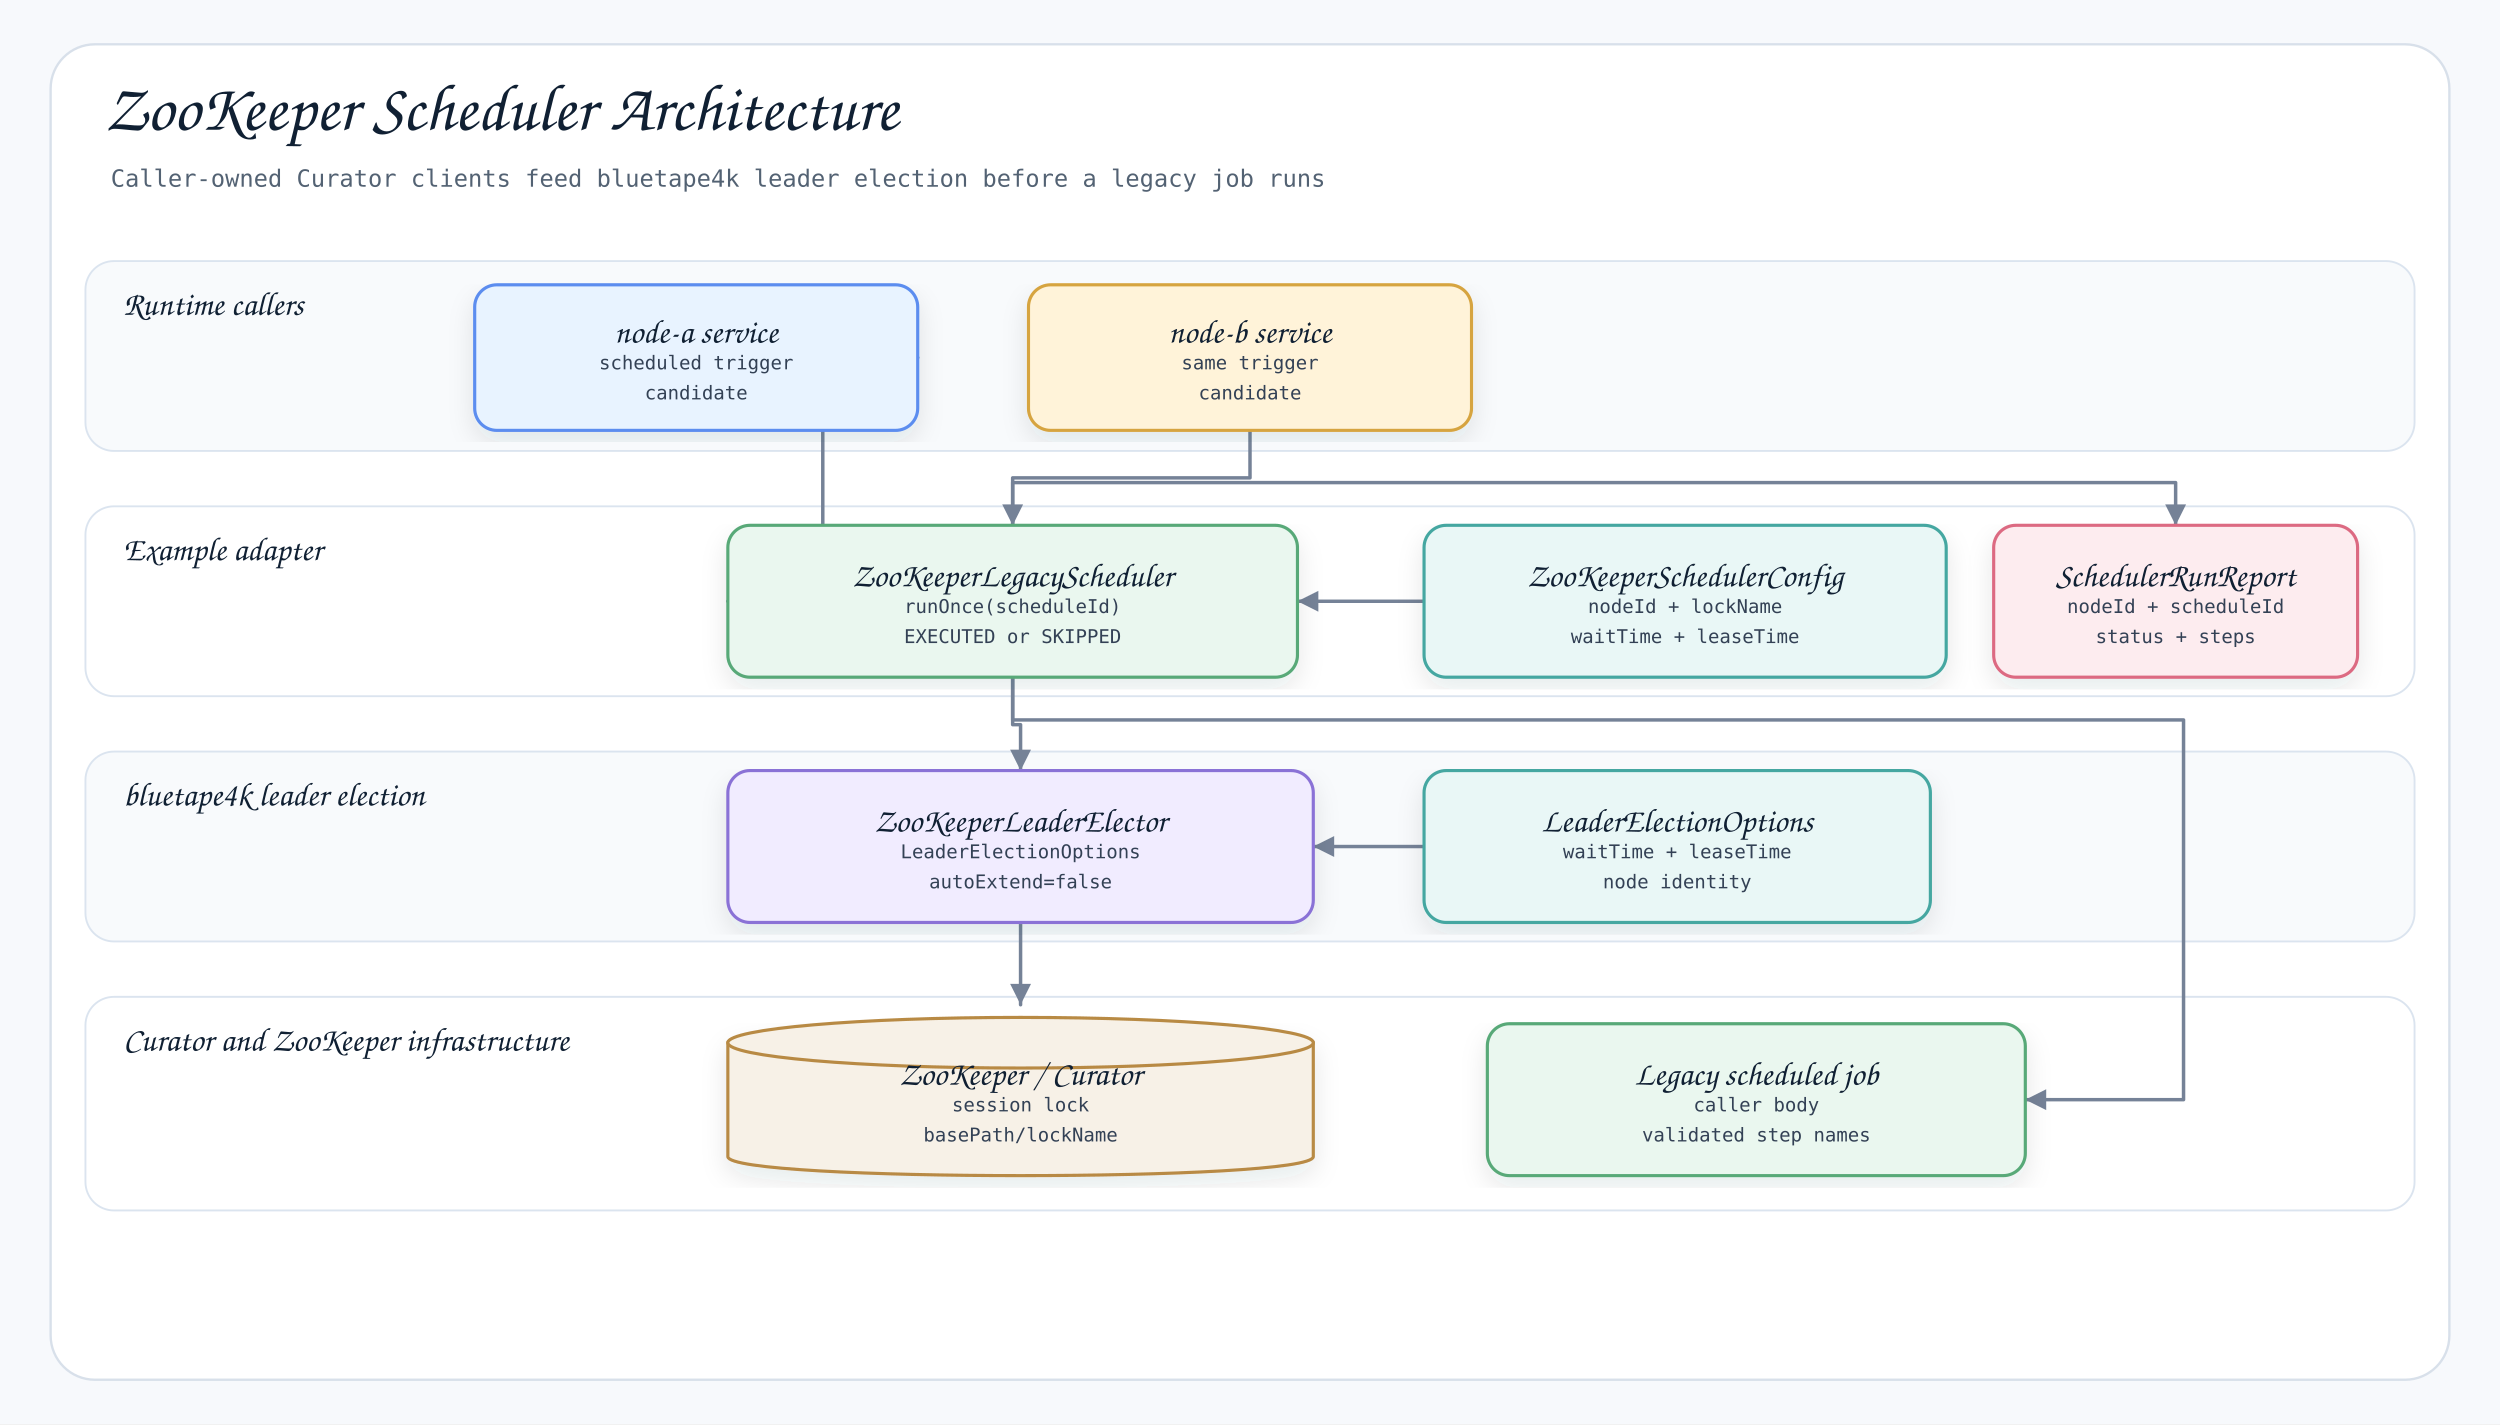
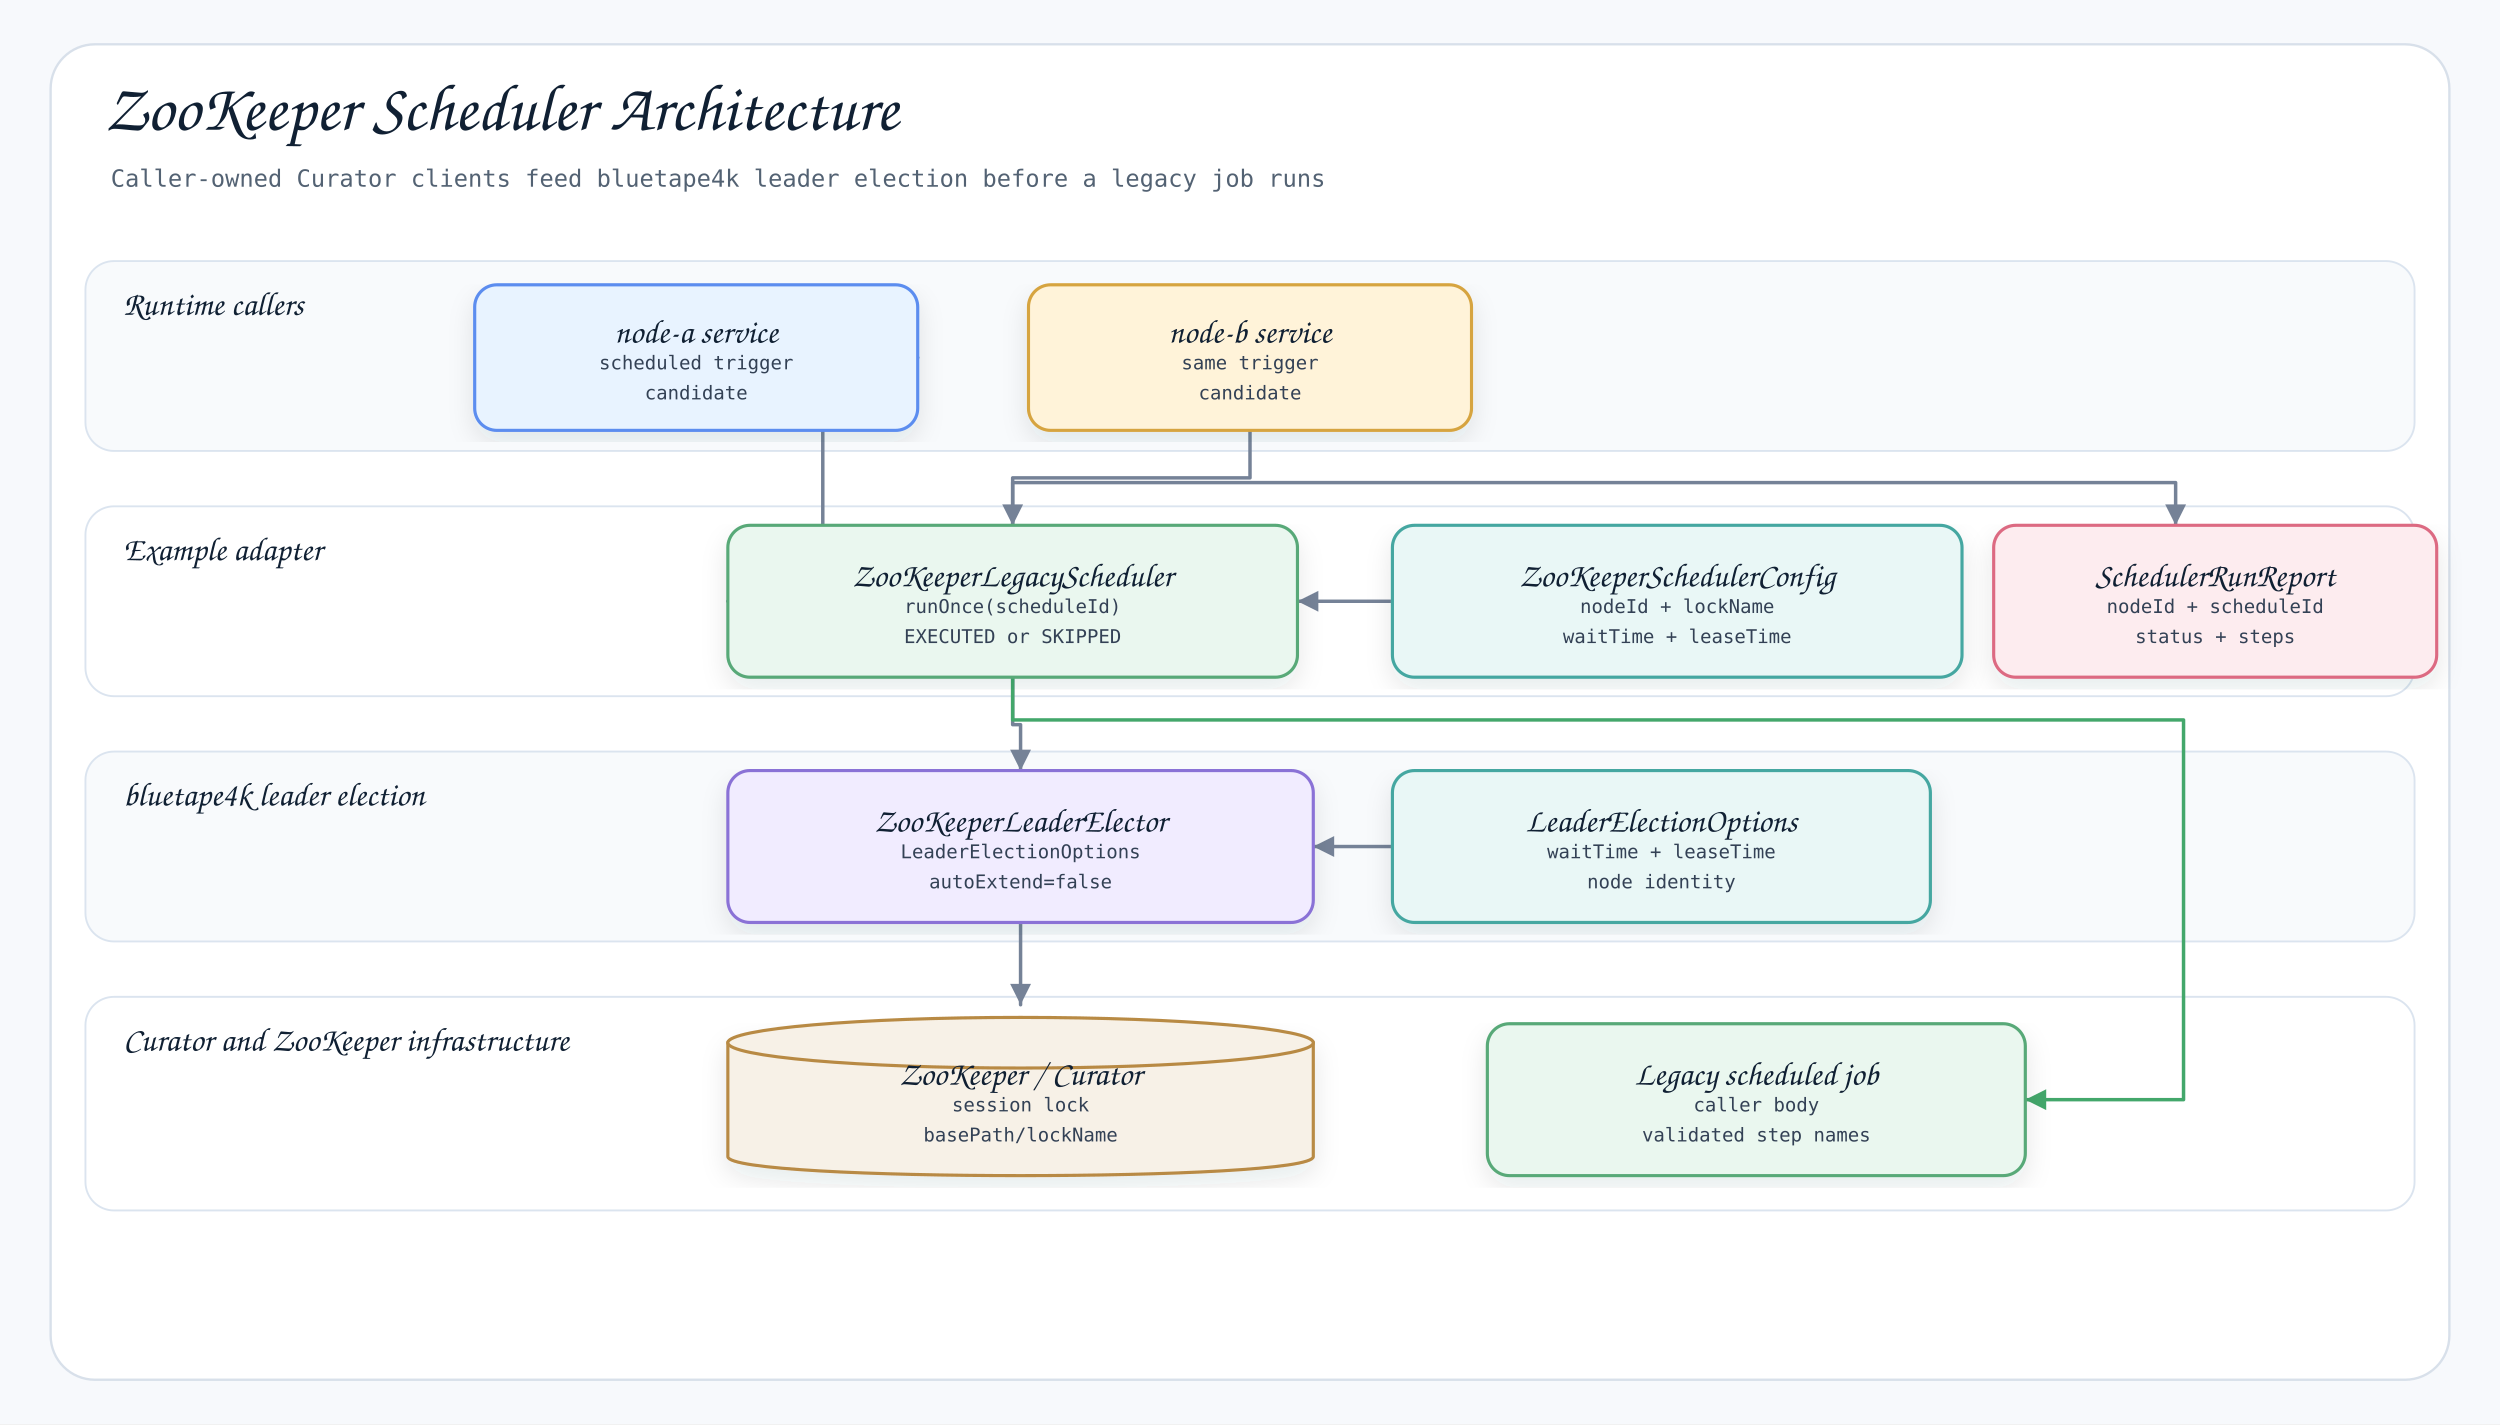
<svg xmlns="http://www.w3.org/2000/svg" width="1580" height="900" viewBox="0 0 1580 900" role="img" aria-label="ZooKeeper Scheduler Architecture">
  <defs>
    <filter id="shadow" x="-8%" y="-8%" width="116%" height="116%">
      <feDropShadow dx="0" dy="7" stdDeviation="8" flood-color="#1f2937" flood-opacity="0.10" />
    </filter>
    <marker id="arrow-neutral" markerWidth="8" markerHeight="8" refX="7" refY="4" orient="auto" markerUnits="strokeWidth">
      <path d="M 1 1 L 7 4 L 1 7 Z" fill="#758297" />
    </marker>
    <marker id="arrow-leader" markerWidth="8" markerHeight="8" refX="7" refY="4" orient="auto" markerUnits="strokeWidth">
      <path d="M 1 1 L 7 4 L 1 7 Z" fill="#43A76B" />
    </marker>
    <marker id="arrow-skipped" markerWidth="8" markerHeight="8" refX="7" refY="4" orient="auto" markerUnits="strokeWidth">
      <path d="M 1 1 L 7 4 L 1 7 Z" fill="#EF5B7A" />
    </marker>
    <marker id="arrow-contention" markerWidth="8" markerHeight="8" refX="7" refY="4" orient="auto" markerUnits="strokeWidth">
      <path d="M 1 1 L 7 4 L 1 7 Z" fill="#D99A2B" />
    </marker>
    <marker id="arrow-reacquire" markerWidth="8" markerHeight="8" refX="7" refY="4" orient="auto" markerUnits="strokeWidth">
      <path d="M 1 1 L 7 4 L 1 7 Z" fill="#8B6EEB" />
    </marker>
    <style>
    .canvas{fill:#f7f9fc}
    .frame{fill:#fff;stroke:#d8e0ea;stroke-width:1.5}
    .layer{stroke:#dbe4ef;stroke-width:1.2}
    .title{font-family:"Architects Daughter","Comic Mono","Comic Sans MS",cursive;font-size:42px;font-weight:400;fill:#102033}
    .subtitle{font-family:"Comic Mono","Comic Sans MS",monospace;font-size:15px;font-weight:400;fill:#536273}
    .label{font-family:"Architects Daughter","Comic Mono","Comic Sans MS",cursive;font-size:21px;font-weight:400;fill:#102033}
    .detail{font-family:"Comic Mono","Comic Sans MS",monospace;font-size:12px;font-weight:400;fill:#334155}
    .strong{font-family:"Comic Mono","Comic Sans MS",monospace;font-size:13px;font-weight:400;fill:#102033}
    .card{stroke-width:2;filter:url(#shadow)}
    .line{stroke-width:2.2;fill:none;stroke-linecap:round;stroke-linejoin:round}
    .dashed{stroke-width:2.2;stroke-dasharray:7 6;fill:none;stroke-linecap:round;stroke-linejoin:round}
    .lifeline{stroke:#b7c2d1;stroke-width:2;stroke-dasharray:10 10}
    .pill{fill:#ffffff;stroke:#dbe4ef;stroke-width:1.1;opacity:.98}
  </style>
  </defs>
  <rect class="canvas" width="1580" height="900" />
  <rect class="frame" x="32" y="28" width="1516" height="844" rx="28" />
  <text class="title" x="66" y="82">ZooKeeper Scheduler Architecture</text>
  <text class="subtitle" x="70" y="118">Caller-owned Curator clients feed bluetape4k leader election before a legacy job runs</text>
  <g>
    <rect class="layer" x="54" y="165" width="1472" height="120" rx="18" fill="#F8FAFC" />
    <text class="label" x="78" y="199">Runtime callers</text>
  </g>
  <g>
    <rect class="layer" x="54" y="320" width="1472" height="120" rx="18" fill="#FFFFFF" />
    <text class="label" x="78" y="354">Example adapter</text>
  </g>
  <g>
    <rect class="layer" x="54" y="475" width="1472" height="120" rx="18" fill="#F8FAFC" />
    <text class="label" x="78" y="509">bluetape4k leader election</text>
  </g>
  <g>
    <rect class="layer" x="54" y="630" width="1472" height="135" rx="18" fill="#FFFFFF" />
    <text class="label" x="78" y="664">Curator and ZooKeeper infrastructure</text>
  </g>
-   <path class="line" d="M580 226 L520 226 L520 380 L460 380" style="stroke:#758297;marker-end:url(#arrow-neutral)" />
-   <path class="line" d="M790 272 L790 302 L640 302 L640 332" style="stroke:#758297;marker-end:url(#arrow-neutral)" />
-   <path class="line" d="M900 380 L860 380 L860 380 L820 380" style="stroke:#758297;marker-end:url(#arrow-neutral)" />
-   <path class="line" d="M640 428 L640 458 L645 458 L645 487" style="stroke:#758297;marker-end:url(#arrow-neutral)" />
-   <path class="line" d="M900 535 L865 535 L865 535 L830 535" style="stroke:#758297;marker-end:url(#arrow-neutral)" />
-   <path class="line" d="M645 583 L645 609 L645 609 L645 635" style="stroke:#758297;marker-end:url(#arrow-neutral)" />
-   <path class="line" d="M640 332 L640 305 L1375 305 L1375 332" style="stroke:#758297;marker-end:url(#arrow-neutral)" />
-   <path class="line" d="M640 428 L640 455 L1380 455 L1380 695 L1280 695" style="stroke:#758297;marker-end:url(#arrow-neutral)" />
+   <path class="line" d="M580 226 L520 226 L520 380 L460 380" data-route-tone="neutral" style="stroke:#758297;marker-end:url(#arrow-neutral)" />
+   <path class="line" d="M790 272 L790 302 L640 302 L640 332" data-route-tone="neutral" style="stroke:#758297;marker-end:url(#arrow-neutral)" />
+   <path class="line" d="M880 380 L850 380 L850 380 L820 380" data-route-tone="neutral" style="stroke:#758297;marker-end:url(#arrow-neutral)" />
+   <path class="line" d="M640 428 L640 458 L645 458 L645 487" data-route-tone="neutral" style="stroke:#758297;marker-end:url(#arrow-neutral)" />
+   <path class="line" d="M880 535 L855 535 L855 535 L830 535" data-route-tone="neutral" style="stroke:#758297;marker-end:url(#arrow-neutral)" />
+   <path class="line" d="M645 583 L645 609 L645 609 L645 635" data-route-tone="neutral" style="stroke:#758297;marker-end:url(#arrow-neutral)" />
+   <path class="line" d="M640 332 L640 305 L1375 305 L1375 332" data-route-tone="neutral" style="stroke:#758297;marker-end:url(#arrow-neutral)" />
+   <path class="line" d="M640 428 L640 455 L1380 455 L1380 695 L1280 695" data-route-tone="leader" style="stroke:#43A76B;marker-end:url(#arrow-leader)" />
  <g id="nodeA">
    <rect class="card" x="300" y="180" width="280" height="92" rx="14" fill="#E8F3FF" stroke="#5B8DEF" />
    <text class="label" x="440" y="211" text-anchor="middle" dominant-baseline="middle">node-a service</text>
    <text class="detail" x="440" y="230" text-anchor="middle" dominant-baseline="middle">scheduled trigger</text>
    <text class="detail" x="440" y="249" text-anchor="middle" dominant-baseline="middle">candidate</text>
  </g>
  <g id="nodeB">
    <rect class="card" x="650" y="180" width="280" height="92" rx="14" fill="#FFF3D9" stroke="#D6A441" />
    <text class="label" x="790" y="211" text-anchor="middle" dominant-baseline="middle">node-b service</text>
    <text class="detail" x="790" y="230" text-anchor="middle" dominant-baseline="middle">same trigger</text>
    <text class="detail" x="790" y="249" text-anchor="middle" dominant-baseline="middle">candidate</text>
  </g>
  <g id="adapter">
    <rect class="card" x="460" y="332" width="360" height="96" rx="14" fill="#EAF7EF" stroke="#58A978" />
    <text class="label" x="640" y="365" text-anchor="middle" dominant-baseline="middle">ZooKeeperLegacyScheduler</text>
    <text class="detail" x="640" y="384" text-anchor="middle" dominant-baseline="middle">runOnce(scheduleId)</text>
    <text class="detail" x="640" y="403" text-anchor="middle" dominant-baseline="middle">EXECUTED or SKIPPED</text>
  </g>
  <g id="config">
-     <rect class="card" x="900" y="332" width="330" height="96" rx="14" fill="#E9F7F6" stroke="#45A7A1" />
-     <text class="label" x="1065" y="365" text-anchor="middle" dominant-baseline="middle">ZooKeeperSchedulerConfig</text>
-     <text class="detail" x="1065" y="384" text-anchor="middle" dominant-baseline="middle">nodeId + lockName</text>
-     <text class="detail" x="1065" y="403" text-anchor="middle" dominant-baseline="middle">waitTime + leaseTime</text>
+     <rect class="card" x="880" y="332" width="360" height="96" rx="14" fill="#E9F7F6" stroke="#45A7A1" />
+     <text class="label" x="1060" y="365" text-anchor="middle" dominant-baseline="middle">ZooKeeperSchedulerConfig</text>
+     <text class="detail" x="1060" y="384" text-anchor="middle" dominant-baseline="middle">nodeId + lockName</text>
+     <text class="detail" x="1060" y="403" text-anchor="middle" dominant-baseline="middle">waitTime + leaseTime</text>
  </g>
  <g id="report">
-     <rect class="card" x="1260" y="332" width="230" height="96" rx="14" fill="#FDECEF" stroke="#DC6B82" />
-     <text class="label" x="1375" y="365" text-anchor="middle" dominant-baseline="middle">SchedulerRunReport</text>
-     <text class="detail" x="1375" y="384" text-anchor="middle" dominant-baseline="middle">nodeId + scheduleId</text>
-     <text class="detail" x="1375" y="403" text-anchor="middle" dominant-baseline="middle">status + steps</text>
+     <rect class="card" x="1260" y="332" width="280" height="96" rx="14" fill="#FDECEF" stroke="#DC6B82" />
+     <text class="label" x="1400" y="365" text-anchor="middle" dominant-baseline="middle">SchedulerRunReport</text>
+     <text class="detail" x="1400" y="384" text-anchor="middle" dominant-baseline="middle">nodeId + scheduleId</text>
+     <text class="detail" x="1400" y="403" text-anchor="middle" dominant-baseline="middle">status + steps</text>
  </g>
  <g id="elector">
    <rect class="card" x="460" y="487" width="370" height="96" rx="14" fill="#F1ECFF" stroke="#8A72D6" />
    <text class="label" x="645" y="520" text-anchor="middle" dominant-baseline="middle">ZooKeeperLeaderElector</text>
    <text class="detail" x="645" y="539" text-anchor="middle" dominant-baseline="middle">LeaderElectionOptions</text>
    <text class="detail" x="645" y="558" text-anchor="middle" dominant-baseline="middle">autoExtend=false</text>
  </g>
  <g id="options">
-     <rect class="card" x="900" y="487" width="320" height="96" rx="14" fill="#E9F7F6" stroke="#45A7A1" />
-     <text class="label" x="1060" y="520" text-anchor="middle" dominant-baseline="middle">LeaderElectionOptions</text>
-     <text class="detail" x="1060" y="539" text-anchor="middle" dominant-baseline="middle">waitTime + leaseTime</text>
-     <text class="detail" x="1060" y="558" text-anchor="middle" dominant-baseline="middle">node identity</text>
+     <rect class="card" x="880" y="487" width="340" height="96" rx="14" fill="#E9F7F6" stroke="#45A7A1" />
+     <text class="label" x="1050" y="520" text-anchor="middle" dominant-baseline="middle">LeaderElectionOptions</text>
+     <text class="detail" x="1050" y="539" text-anchor="middle" dominant-baseline="middle">waitTime + leaseTime</text>
+     <text class="detail" x="1050" y="558" text-anchor="middle" dominant-baseline="middle">node identity</text>
  </g>
  <g id="zk">
    <path class="card" d="M460 659 C460 643 830 643 830 659 L830 731 C830 747 460 747 460 731 Z" fill="#F7F1E7" stroke="#B88A44" />
    <ellipse cx="645" cy="659" rx="185" ry="16" fill="#F7F1E7" stroke="#B88A44" stroke-width="2" />
    <text class="label" x="645" y="680" text-anchor="middle" dominant-baseline="middle">ZooKeeper / Curator</text>
    <text class="detail" x="645" y="699" text-anchor="middle" dominant-baseline="middle">session lock</text>
    <text class="detail" x="645" y="718" text-anchor="middle" dominant-baseline="middle">basePath/lockName</text>
  </g>
  <g id="job">
    <rect class="card" x="940" y="647" width="340" height="96" rx="14" fill="#EAF7EF" stroke="#58A978" />
    <text class="label" x="1110" y="680" text-anchor="middle" dominant-baseline="middle">Legacy scheduled job</text>
    <text class="detail" x="1110" y="699" text-anchor="middle" dominant-baseline="middle">caller body</text>
    <text class="detail" x="1110" y="718" text-anchor="middle" dominant-baseline="middle">validated step names</text>
  </g>
</svg>
